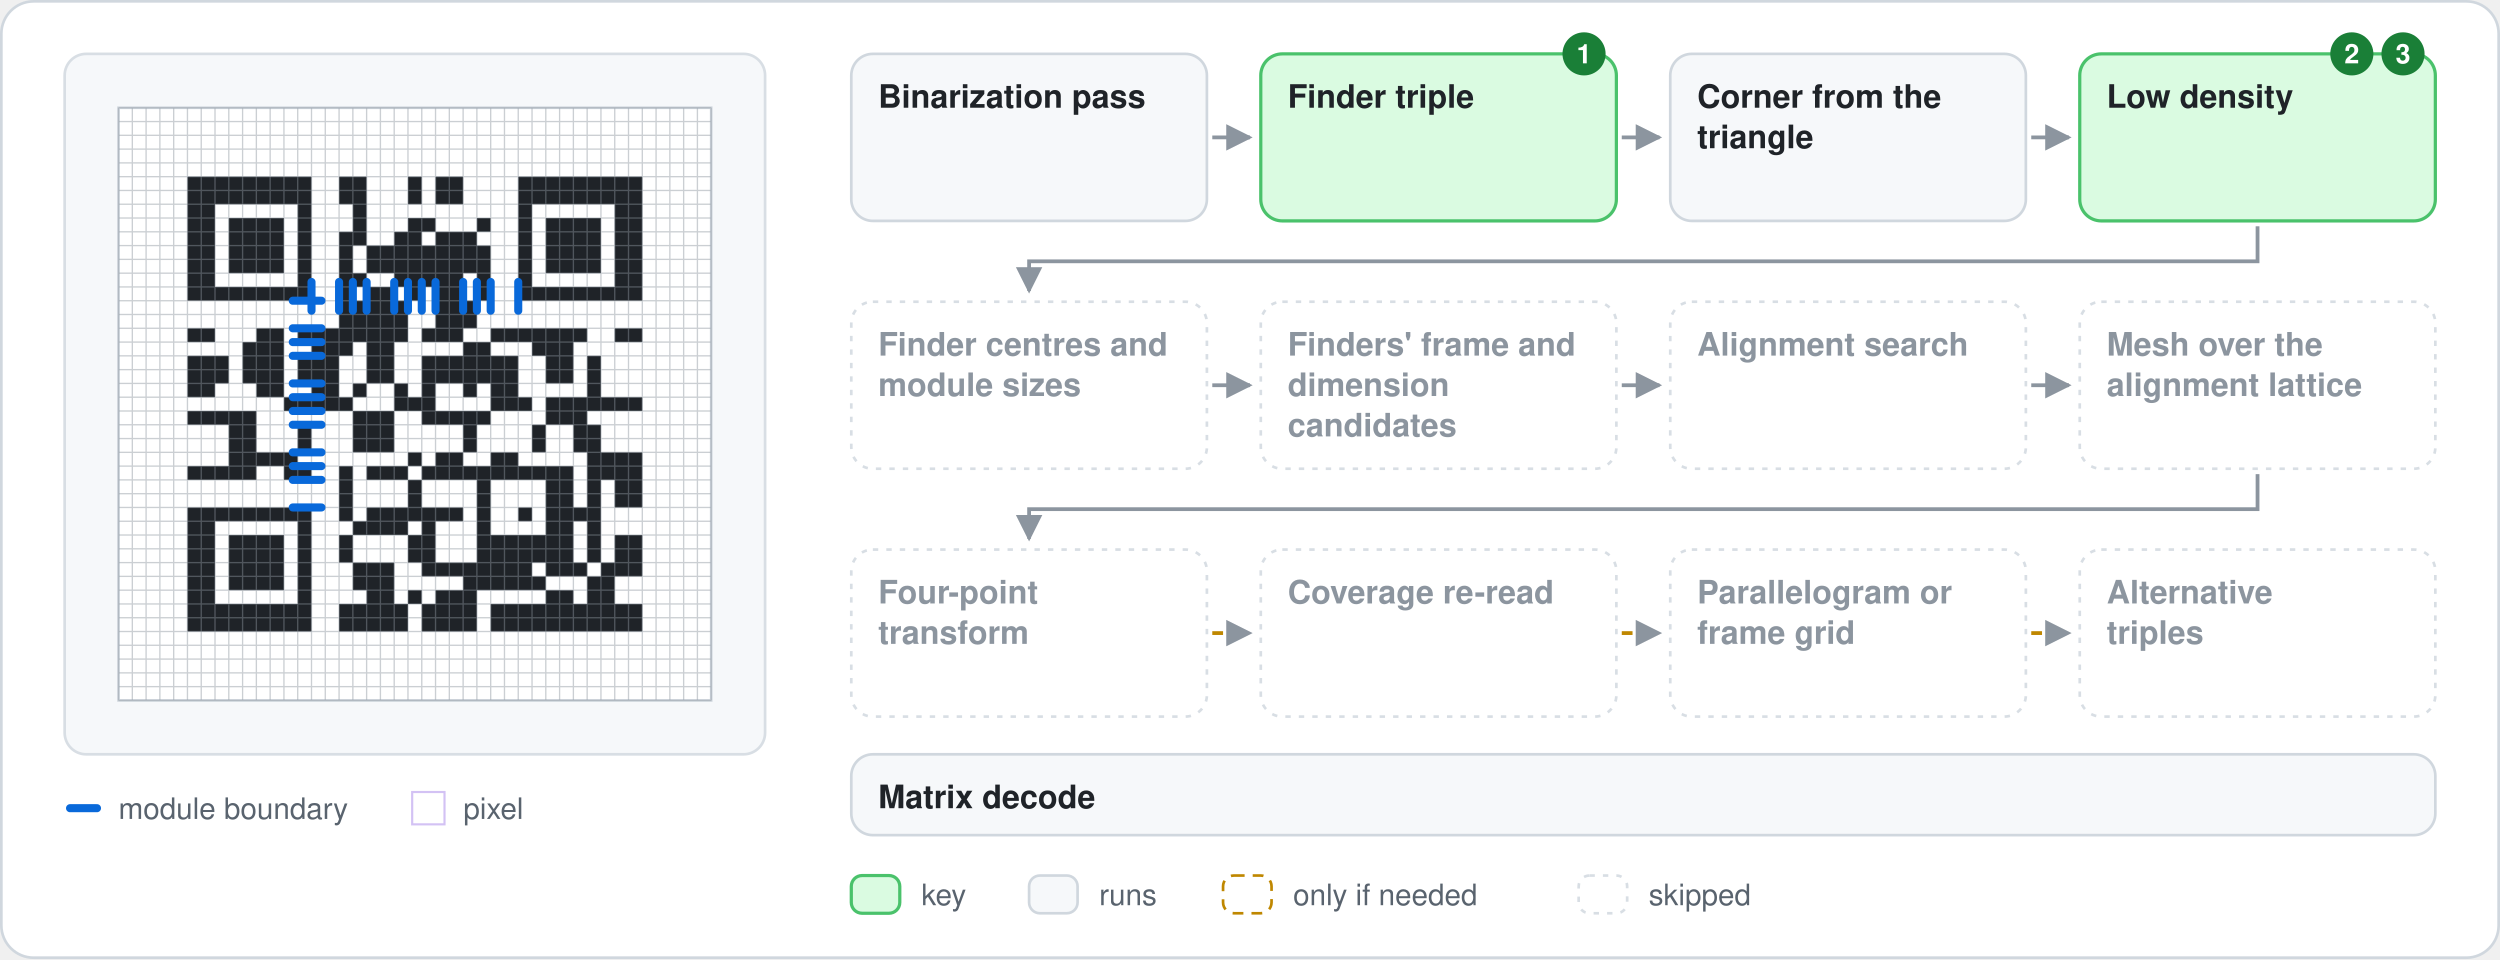
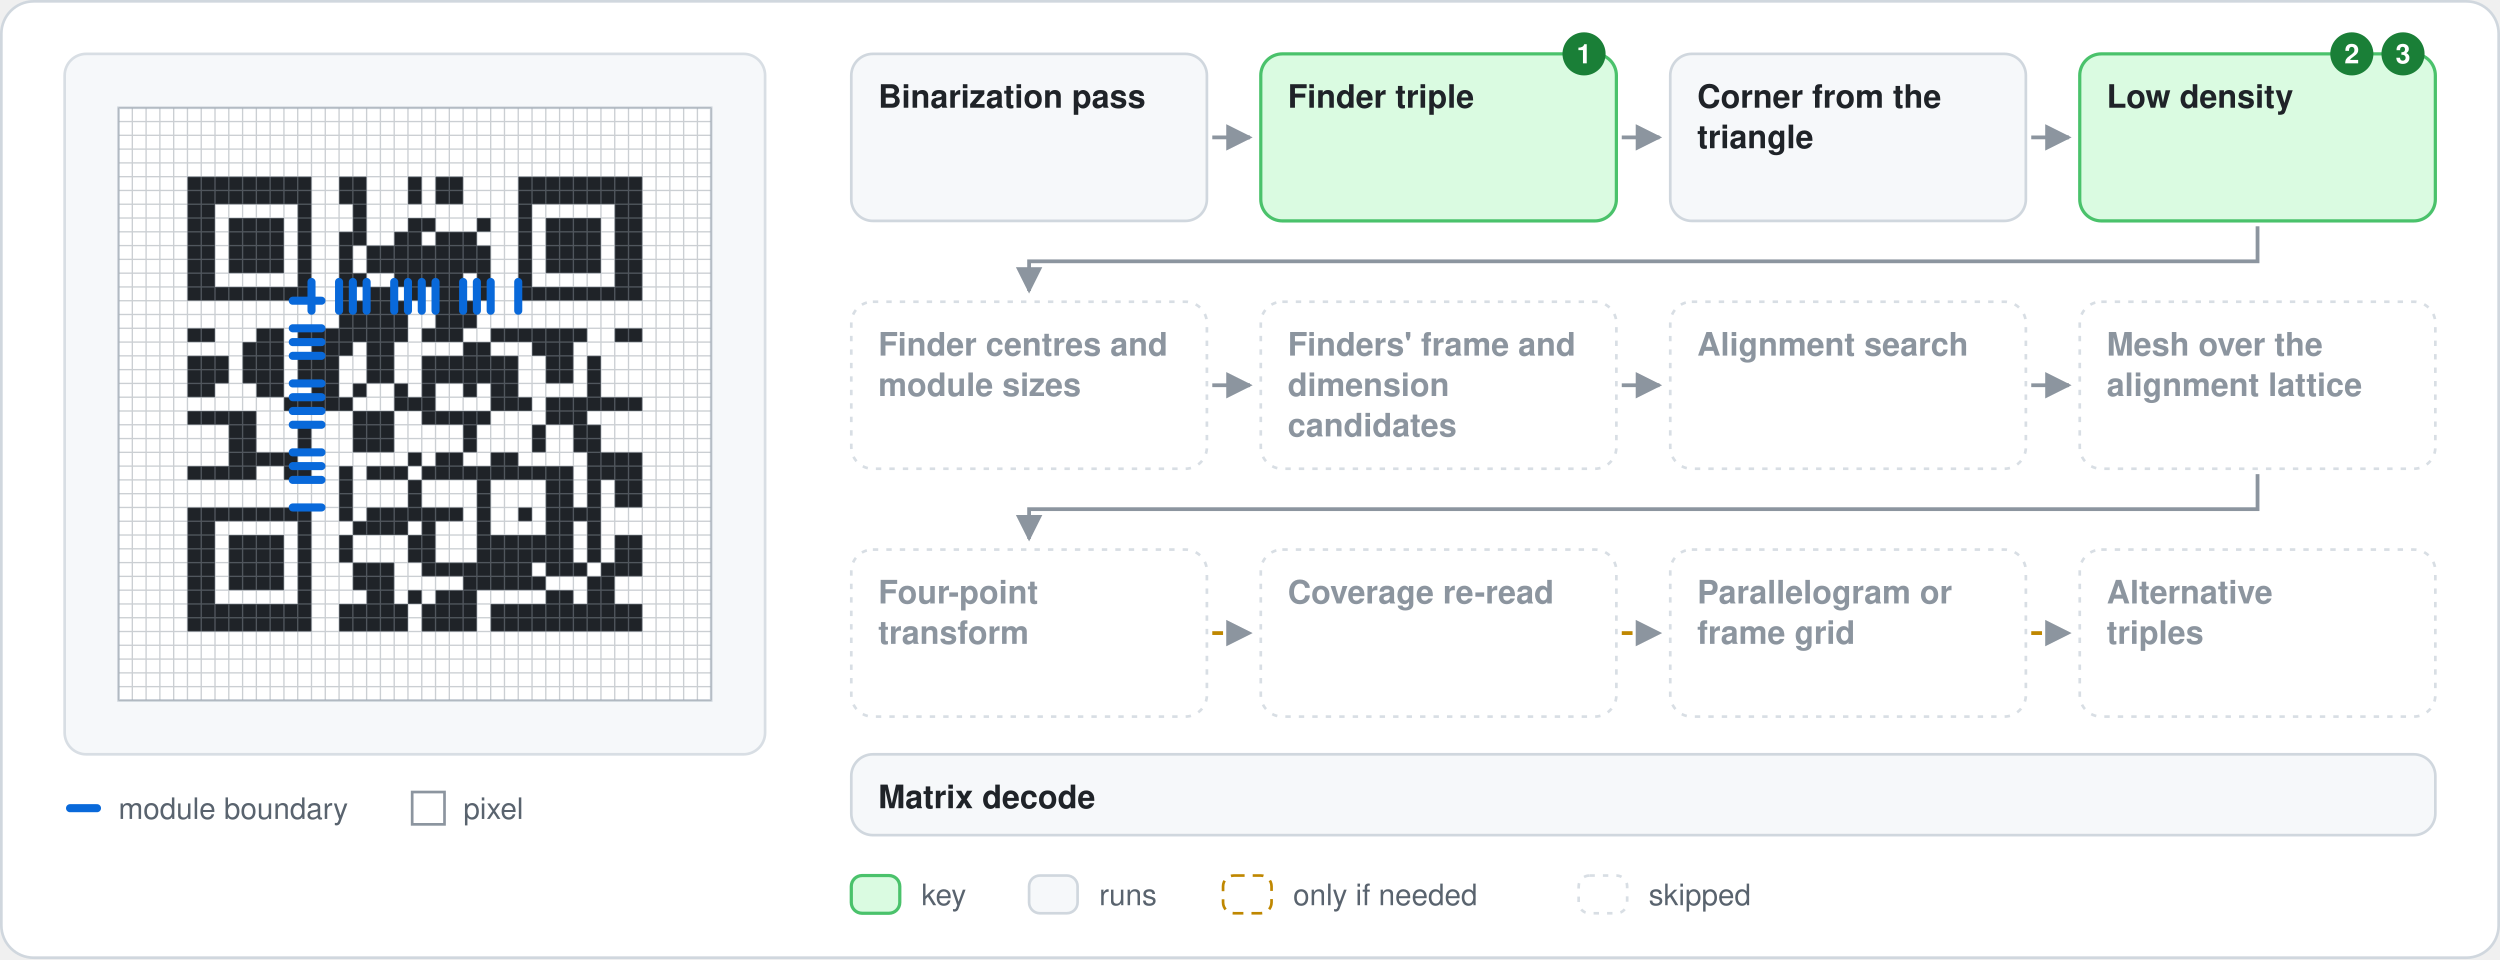
<svg xmlns="http://www.w3.org/2000/svg" width="928" height="356" viewBox="0 0 928 356">
  <style>
.card{fill:#ffffff;stroke:#d0d7de}
.box{fill:#f6f8fa;stroke:#d8dee4}
.h{font:600 12px -apple-system,'Segoe UI',Helvetica,Arial,sans-serif;fill:#1f2328}
.xs{font:11px -apple-system,'Segoe UI',Helvetica,Arial,sans-serif;fill:#59636e}
.lab{font:600 11px -apple-system,'Segoe UI',Helvetica,Arial,sans-serif;fill:#0969da;paint-order:stroke;stroke:#ffffff;stroke-width:3px;stroke-linejoin:round}
.estt{font:600 11px -apple-system,'Segoe UI',Helvetica,Arial,sans-serif;fill:#57606a;paint-order:stroke;stroke:#ffffff;stroke-width:3px;stroke-linejoin:round}
.rowt{font:600 11px -apple-system,'Segoe UI',Helvetica,Arial,sans-serif;fill:#8250df;paint-order:stroke;stroke:#ffffff;stroke-width:3px;stroke-linejoin:round}
.ink{fill:#1f2328}
.paper{fill:#ffffff}
.det{fill:#0969da}
.detl{stroke:#0969da;fill:none;stroke-width:1.6}
.detd{stroke:#0969da;fill:none;stroke-width:1.4;stroke-dasharray:5 3}
.pred{stroke:#bf8700;fill:none;stroke-width:1.6;stroke-dasharray:4 3}
+ .twopx{fill:#bf8700;fill-opacity:.35}
.predr{stroke:#bf8700;fill:#ffffff;stroke-width:1.6}
.est{stroke:#6e7781;fill:none;stroke-width:1.4;stroke-dasharray:3 3}
.estx{stroke:#57606a;fill:none;stroke-width:2.4}
.row{stroke:#8250df;fill:none;stroke-width:2.2;stroke-dasharray:5 3}
.tick{stroke:#0969da;fill:none;stroke-width:3;stroke-linecap:round}
.err{stroke:#cf222e;fill:none;stroke-width:1.8}
.pt{fill:#0969da;fill-opacity:.7}
.hist{fill:#d0d7de;stroke:#8c959f;stroke-width:1}
.thr{stroke:#bf8700;stroke-width:1.6;stroke-dasharray:3 2}
.sep{stroke:#d8dee4;stroke-width:1}
.fmt{fill:#0969da;fill-opacity:.55}
.lat{stroke:#0969da;stroke-opacity:.85;stroke-width:1.4;fill:none}
.blk{stroke:#8250df;stroke-opacity:.35;stroke-width:.8;fill:none}
.arrow{stroke:#8c959f;stroke-width:1.6;fill:none}
.num{font:600 10px -apple-system,'Segoe UI',Helvetica,Arial,sans-serif;fill:#ffffff}
.bk{fill:#dafbe1;stroke:#4ac26b;stroke-width:1.2}.bkt{font:600 12px -apple-system,'Segoe UI',Helvetica,Arial,sans-serif;fill:#1f2328}
.bu{fill:#f6f8fa;stroke:#d0d7de}.but{font:600 12px -apple-system,'Segoe UI',Helvetica,Arial,sans-serif;fill:#1f2328}
.bc{fill:#ffffff;stroke:#bf8700;stroke-dasharray:4 3}.bct{font:600 12px -apple-system,'Segoe UI',Helvetica,Arial,sans-serif;fill:#7d4e00}
.bs{fill:#ffffff;stroke:#d8dee4;stroke-dasharray:2 3}.bst{font:600 12px -apple-system,'Segoe UI',Helvetica,Arial,sans-serif;fill:#8c959f}
.flow{stroke:#8c959f;stroke-width:1.4;fill:none}
.flowd{stroke:#bf8700;stroke-width:1.4;fill:none;stroke-dasharray:4 3}
</style>
  <defs>
    <marker id="ah" viewBox="0 0 10 10" refX="9" refY="5" markerWidth="7" markerHeight="7" orient="auto-start-reverse">
      <path d="M0 0L10 5L0 10z" fill="#8c959f" />
    </marker>
  </defs>
  <rect class="card" x="0.5" y="0.5" width="927" height="355" rx="12" />
  <rect class="box" x="24" y="20" width="260" height="260" rx="8" />
  <rect fill="#ffffff" stroke="#d0d7de" x="44" y="40" width="220" height="220" />
  <path class="ink" d="M69.58 65.58h5.12v5.12h-5.12ZM74.7 65.58h5.12v5.12h-5.12ZM79.81 65.58h5.12v5.12h-5.12ZM84.93 65.58h5.12v5.12h-5.12ZM90.05 65.58h5.12v5.12h-5.12ZM95.16 65.58h5.12v5.12h-5.12ZM100.28 65.58h5.12v5.12h-5.12ZM105.4 65.58h5.12v5.12h-5.12ZM110.51 65.58h5.12v5.12h-5.12ZM125.86 65.58h5.12v5.12h-5.12ZM130.98 65.58h5.12v5.12h-5.12ZM151.44 65.58h5.12v5.12h-5.12ZM161.67 65.58h5.12v5.12h-5.12ZM166.79 65.58h5.12v5.12h-5.12ZM192.37 65.58h5.12v5.12h-5.12ZM197.49 65.58h5.12v5.12h-5.12ZM202.6 65.58h5.12v5.12h-5.12ZM207.72 65.58h5.12v5.12h-5.12ZM212.84 65.58h5.12v5.12h-5.12ZM217.95 65.58h5.12v5.12h-5.12ZM223.07 65.58h5.12v5.12h-5.12ZM228.19 65.58h5.12v5.12h-5.12ZM233.3 65.58h5.12v5.12h-5.12ZM69.58 70.7h5.12v5.12h-5.12ZM74.7 70.7h5.12v5.12h-5.12ZM79.81 70.7h5.12v5.12h-5.12ZM84.93 70.7h5.12v5.12h-5.12ZM90.05 70.7h5.12v5.12h-5.12ZM95.16 70.7h5.12v5.12h-5.12ZM100.28 70.7h5.12v5.12h-5.12ZM105.4 70.7h5.12v5.12h-5.12ZM110.51 70.7h5.12v5.12h-5.12ZM125.86 70.7h5.12v5.12h-5.12ZM130.98 70.7h5.12v5.12h-5.12ZM151.44 70.7h5.12v5.12h-5.12ZM161.67 70.7h5.12v5.12h-5.12ZM166.79 70.7h5.12v5.12h-5.12ZM192.37 70.7h5.12v5.12h-5.12ZM197.49 70.7h5.12v5.12h-5.12ZM202.6 70.7h5.12v5.12h-5.12ZM207.72 70.7h5.12v5.12h-5.12ZM212.84 70.7h5.12v5.12h-5.12ZM217.95 70.7h5.12v5.12h-5.12ZM223.07 70.7h5.12v5.12h-5.12ZM228.19 70.7h5.12v5.12h-5.12ZM233.3 70.7h5.12v5.12h-5.12ZM69.58 75.81h5.12v5.12h-5.12ZM74.7 75.81h5.12v5.12h-5.12ZM110.51 75.81h5.12v5.12h-5.12ZM130.98 75.81h5.12v5.12h-5.12ZM192.37 75.81h5.12v5.12h-5.12ZM228.19 75.81h5.12v5.12h-5.12ZM233.3 75.81h5.12v5.12h-5.12ZM69.58 80.93h5.12v5.12h-5.12ZM74.7 80.93h5.12v5.12h-5.12ZM84.93 80.93h5.12v5.12h-5.12ZM90.05 80.93h5.12v5.12h-5.12ZM95.16 80.93h5.12v5.12h-5.12ZM100.28 80.93h5.12v5.12h-5.12ZM110.51 80.93h5.12v5.12h-5.12ZM130.98 80.93h5.12v5.12h-5.12ZM151.44 80.93h5.12v5.12h-5.12ZM156.56 80.93h5.12v5.12h-5.12ZM177.02 80.93h5.12v5.12h-5.12ZM192.37 80.93h5.12v5.12h-5.12ZM202.6 80.93h5.12v5.12h-5.12ZM207.72 80.93h5.12v5.12h-5.12ZM212.84 80.93h5.12v5.12h-5.12ZM217.95 80.93h5.12v5.12h-5.12ZM228.19 80.93h5.12v5.12h-5.12ZM233.3 80.93h5.12v5.12h-5.12ZM69.58 86.05h5.12v5.12h-5.12ZM74.7 86.05h5.12v5.12h-5.12ZM84.93 86.05h5.12v5.12h-5.12ZM90.05 86.05h5.12v5.12h-5.12ZM95.16 86.05h5.12v5.12h-5.12ZM100.28 86.05h5.12v5.12h-5.12ZM110.51 86.05h5.12v5.12h-5.12ZM125.86 86.05h5.12v5.12h-5.12ZM130.98 86.05h5.12v5.12h-5.12ZM146.33 86.05h5.12v5.12h-5.12ZM151.44 86.05h5.12v5.12h-5.12ZM161.67 86.05h5.12v5.12h-5.12ZM166.79 86.05h5.12v5.12h-5.12ZM171.91 86.05h5.12v5.12h-5.12ZM192.37 86.05h5.12v5.12h-5.12ZM202.6 86.05h5.12v5.12h-5.12ZM207.72 86.05h5.12v5.12h-5.12ZM212.84 86.05h5.12v5.12h-5.12ZM217.95 86.05h5.12v5.12h-5.12ZM228.19 86.05h5.12v5.12h-5.12ZM233.3 86.05h5.12v5.12h-5.12ZM69.58 91.16h5.12v5.12h-5.12ZM74.7 91.16h5.12v5.12h-5.12ZM84.93 91.16h5.12v5.12h-5.12ZM90.05 91.16h5.12v5.12h-5.12ZM95.16 91.16h5.12v5.12h-5.12ZM100.28 91.16h5.12v5.12h-5.12ZM110.51 91.16h5.12v5.12h-5.12ZM125.86 91.16h5.12v5.12h-5.12ZM136.09 91.16h5.12v5.12h-5.12ZM141.21 91.16h5.12v5.12h-5.12ZM146.33 91.16h5.12v5.12h-5.12ZM151.44 91.16h5.12v5.12h-5.12ZM156.56 91.16h5.12v5.12h-5.12ZM161.67 91.16h5.12v5.12h-5.12ZM166.79 91.16h5.12v5.12h-5.12ZM171.91 91.16h5.12v5.12h-5.12ZM177.02 91.16h5.12v5.12h-5.12ZM192.37 91.16h5.12v5.12h-5.12ZM202.6 91.16h5.12v5.12h-5.12ZM207.72 91.16h5.12v5.12h-5.12ZM212.84 91.16h5.12v5.12h-5.12ZM217.95 91.16h5.12v5.12h-5.12ZM228.19 91.16h5.12v5.12h-5.12ZM233.3 91.16h5.12v5.12h-5.12ZM69.58 96.28h5.12v5.12h-5.12ZM74.7 96.28h5.12v5.12h-5.12ZM84.93 96.28h5.12v5.12h-5.12ZM90.05 96.28h5.12v5.12h-5.12ZM95.16 96.28h5.12v5.12h-5.12ZM100.28 96.28h5.12v5.12h-5.12ZM110.51 96.28h5.12v5.12h-5.12ZM125.86 96.28h5.12v5.12h-5.12ZM136.09 96.28h5.12v5.12h-5.12ZM141.21 96.28h5.12v5.12h-5.12ZM146.33 96.28h5.12v5.12h-5.12ZM151.44 96.28h5.12v5.12h-5.12ZM156.56 96.28h5.12v5.12h-5.12ZM161.67 96.28h5.12v5.12h-5.12ZM166.79 96.28h5.12v5.12h-5.12ZM171.91 96.28h5.12v5.12h-5.12ZM177.02 96.28h5.12v5.12h-5.12ZM192.37 96.28h5.12v5.12h-5.12ZM202.6 96.28h5.12v5.12h-5.12ZM207.72 96.28h5.12v5.12h-5.12ZM212.84 96.28h5.12v5.12h-5.12ZM217.95 96.28h5.12v5.12h-5.12ZM228.19 96.28h5.12v5.12h-5.12ZM233.3 96.28h5.12v5.12h-5.12ZM69.58 101.4h5.12v5.12h-5.12ZM74.7 101.4h5.12v5.12h-5.12ZM110.51 101.4h5.12v5.12h-5.12ZM125.86 101.4h5.12v5.12h-5.12ZM130.98 101.4h5.12v5.12h-5.12ZM146.33 101.4h5.12v5.12h-5.12ZM151.44 101.4h5.12v5.12h-5.12ZM156.56 101.4h5.12v5.12h-5.12ZM161.67 101.4h5.12v5.12h-5.12ZM166.79 101.4h5.12v5.12h-5.12ZM177.02 101.4h5.12v5.12h-5.12ZM192.37 101.4h5.12v5.12h-5.12ZM228.19 101.4h5.12v5.12h-5.12ZM233.3 101.4h5.12v5.12h-5.12ZM69.58 106.51h5.12v5.12h-5.12ZM74.7 106.51h5.12v5.12h-5.12ZM79.81 106.51h5.12v5.12h-5.12ZM84.93 106.51h5.12v5.12h-5.12ZM90.05 106.51h5.12v5.12h-5.12ZM95.16 106.51h5.12v5.12h-5.12ZM100.28 106.51h5.12v5.12h-5.12ZM105.4 106.51h5.12v5.12h-5.12ZM110.51 106.51h5.12v5.12h-5.12ZM125.86 106.51h5.12v5.12h-5.12ZM136.09 106.51h5.12v5.12h-5.12ZM141.21 106.51h5.12v5.12h-5.12ZM151.44 106.51h5.12v5.12h-5.12ZM161.67 106.51h5.12v5.12h-5.12ZM166.79 106.51h5.12v5.12h-5.12ZM177.02 106.51h5.12v5.12h-5.12ZM192.37 106.51h5.12v5.12h-5.12ZM197.49 106.51h5.12v5.12h-5.12ZM202.6 106.51h5.12v5.12h-5.12ZM207.72 106.51h5.12v5.12h-5.12ZM212.84 106.51h5.12v5.12h-5.12ZM217.95 106.51h5.12v5.12h-5.12ZM223.07 106.51h5.12v5.12h-5.12ZM228.19 106.51h5.12v5.12h-5.12ZM233.3 106.51h5.12v5.12h-5.12ZM125.86 111.63h5.12v5.12h-5.12ZM130.98 111.63h5.12v5.12h-5.12ZM136.09 111.63h5.12v5.12h-5.12ZM141.21 111.63h5.12v5.12h-5.12ZM146.33 111.63h5.12v5.12h-5.12ZM161.67 111.63h5.12v5.12h-5.12ZM166.79 111.63h5.12v5.12h-5.12ZM171.91 111.63h5.12v5.12h-5.12ZM125.86 116.74h5.12v5.12h-5.12ZM130.98 116.74h5.12v5.12h-5.12ZM136.09 116.74h5.12v5.12h-5.12ZM141.21 116.74h5.12v5.12h-5.12ZM146.33 116.74h5.12v5.12h-5.12ZM161.67 116.74h5.12v5.12h-5.12ZM166.79 116.74h5.12v5.12h-5.12ZM171.91 116.74h5.12v5.12h-5.12ZM69.58 121.86h5.12v5.12h-5.12ZM74.7 121.86h5.12v5.12h-5.12ZM95.16 121.86h5.12v5.12h-5.12ZM100.28 121.86h5.12v5.12h-5.12ZM110.51 121.86h5.12v5.12h-5.12ZM115.63 121.86h5.12v5.12h-5.12ZM120.74 121.86h5.12v5.12h-5.12ZM125.86 121.86h5.12v5.12h-5.12ZM130.98 121.86h5.12v5.12h-5.12ZM136.09 121.86h5.12v5.12h-5.12ZM141.21 121.86h5.12v5.12h-5.12ZM146.33 121.86h5.12v5.12h-5.12ZM156.56 121.86h5.12v5.12h-5.12ZM161.67 121.86h5.12v5.12h-5.12ZM166.79 121.86h5.12v5.12h-5.12ZM182.14 121.86h5.12v5.12h-5.12ZM187.26 121.86h5.12v5.12h-5.12ZM192.37 121.86h5.12v5.12h-5.12ZM197.49 121.86h5.12v5.12h-5.12ZM202.6 121.86h5.12v5.12h-5.12ZM207.72 121.86h5.12v5.12h-5.12ZM212.84 121.86h5.12v5.12h-5.12ZM228.19 121.86h5.12v5.12h-5.12ZM233.3 121.86h5.12v5.12h-5.12ZM90.05 126.98h5.12v5.12h-5.12ZM95.16 126.98h5.12v5.12h-5.12ZM100.28 126.98h5.12v5.12h-5.12ZM115.63 126.98h5.12v5.12h-5.12ZM120.74 126.98h5.12v5.12h-5.12ZM125.86 126.98h5.12v5.12h-5.12ZM136.09 126.98h5.12v5.12h-5.12ZM141.21 126.98h5.12v5.12h-5.12ZM171.91 126.98h5.12v5.12h-5.12ZM177.02 126.98h5.12v5.12h-5.12ZM197.49 126.98h5.12v5.12h-5.12ZM202.6 126.98h5.12v5.12h-5.12ZM207.72 126.98h5.12v5.12h-5.12ZM69.58 132.09h5.12v5.12h-5.12ZM74.7 132.09h5.12v5.12h-5.12ZM79.81 132.09h5.12v5.12h-5.12ZM90.05 132.09h5.12v5.12h-5.12ZM95.16 132.09h5.12v5.12h-5.12ZM100.28 132.09h5.12v5.12h-5.12ZM110.51 132.09h5.12v5.12h-5.12ZM115.63 132.09h5.12v5.12h-5.12ZM120.74 132.09h5.12v5.12h-5.12ZM136.09 132.09h5.12v5.12h-5.12ZM141.21 132.09h5.12v5.12h-5.12ZM156.56 132.09h5.12v5.12h-5.12ZM161.67 132.09h5.12v5.12h-5.12ZM166.79 132.09h5.12v5.12h-5.12ZM171.91 132.09h5.12v5.12h-5.12ZM177.02 132.09h5.12v5.12h-5.12ZM182.14 132.09h5.12v5.12h-5.12ZM187.26 132.09h5.12v5.12h-5.12ZM202.6 132.09h5.12v5.12h-5.12ZM207.72 132.09h5.12v5.12h-5.12ZM217.95 132.09h5.12v5.12h-5.12ZM69.58 137.21h5.12v5.12h-5.12ZM74.7 137.21h5.12v5.12h-5.12ZM79.81 137.21h5.12v5.12h-5.12ZM90.05 137.21h5.12v5.12h-5.12ZM95.16 137.21h5.12v5.12h-5.12ZM100.28 137.21h5.12v5.12h-5.12ZM110.51 137.21h5.12v5.12h-5.12ZM115.63 137.21h5.12v5.12h-5.12ZM120.74 137.21h5.12v5.12h-5.12ZM136.09 137.21h5.12v5.12h-5.12ZM141.21 137.21h5.12v5.12h-5.12ZM156.56 137.21h5.12v5.12h-5.12ZM161.67 137.21h5.12v5.12h-5.12ZM166.79 137.21h5.12v5.12h-5.12ZM171.91 137.21h5.12v5.12h-5.12ZM177.02 137.21h5.12v5.12h-5.12ZM182.14 137.21h5.12v5.12h-5.12ZM187.26 137.21h5.12v5.12h-5.12ZM202.6 137.21h5.12v5.12h-5.12ZM207.72 137.21h5.12v5.12h-5.12ZM217.95 137.21h5.12v5.12h-5.12ZM69.58 142.33h5.12v5.12h-5.12ZM74.7 142.33h5.12v5.12h-5.12ZM95.16 142.33h5.12v5.12h-5.12ZM100.28 142.33h5.12v5.12h-5.12ZM115.63 142.33h5.12v5.12h-5.12ZM120.74 142.33h5.12v5.12h-5.12ZM130.98 142.33h5.12v5.12h-5.12ZM146.33 142.33h5.12v5.12h-5.12ZM156.56 142.33h5.12v5.12h-5.12ZM171.91 142.33h5.12v5.12h-5.12ZM182.14 142.33h5.12v5.12h-5.12ZM187.26 142.33h5.12v5.12h-5.12ZM217.95 142.33h5.12v5.12h-5.12ZM105.4 147.44h5.12v5.12h-5.12ZM110.51 147.44h5.12v5.12h-5.12ZM115.63 147.44h5.12v5.12h-5.12ZM120.74 147.44h5.12v5.12h-5.12ZM125.86 147.44h5.12v5.12h-5.12ZM146.33 147.44h5.12v5.12h-5.12ZM151.44 147.44h5.12v5.12h-5.12ZM156.56 147.44h5.12v5.12h-5.12ZM182.14 147.44h5.12v5.12h-5.12ZM187.26 147.44h5.12v5.12h-5.12ZM192.37 147.44h5.12v5.12h-5.12ZM202.6 147.44h5.12v5.12h-5.12ZM207.72 147.44h5.12v5.12h-5.12ZM212.84 147.44h5.12v5.12h-5.12ZM217.95 147.44h5.12v5.12h-5.12ZM223.07 147.44h5.12v5.12h-5.12ZM228.19 147.44h5.12v5.12h-5.12ZM233.3 147.44h5.12v5.12h-5.12ZM69.58 152.56h5.12v5.12h-5.12ZM74.7 152.56h5.12v5.12h-5.12ZM79.81 152.56h5.12v5.12h-5.12ZM84.93 152.56h5.12v5.12h-5.12ZM90.05 152.56h5.12v5.12h-5.12ZM130.98 152.56h5.12v5.12h-5.12ZM136.09 152.56h5.12v5.12h-5.12ZM141.21 152.56h5.12v5.12h-5.12ZM156.56 152.56h5.12v5.12h-5.12ZM161.67 152.56h5.12v5.12h-5.12ZM166.79 152.56h5.12v5.12h-5.12ZM171.91 152.56h5.12v5.12h-5.12ZM177.02 152.56h5.12v5.12h-5.12ZM202.6 152.56h5.12v5.12h-5.12ZM207.72 152.56h5.12v5.12h-5.12ZM212.84 152.56h5.12v5.12h-5.12ZM84.93 157.67h5.12v5.12h-5.12ZM90.05 157.67h5.12v5.12h-5.12ZM110.51 157.67h5.12v5.12h-5.12ZM130.98 157.67h5.12v5.12h-5.12ZM136.09 157.67h5.12v5.12h-5.12ZM141.21 157.67h5.12v5.12h-5.12ZM171.91 157.67h5.12v5.12h-5.12ZM197.49 157.67h5.12v5.12h-5.12ZM212.84 157.67h5.12v5.12h-5.12ZM217.95 157.67h5.12v5.12h-5.12ZM84.93 162.79h5.12v5.12h-5.12ZM90.05 162.79h5.12v5.12h-5.12ZM110.51 162.79h5.12v5.12h-5.12ZM130.98 162.79h5.12v5.12h-5.12ZM136.09 162.79h5.12v5.12h-5.12ZM141.21 162.79h5.12v5.12h-5.12ZM171.91 162.79h5.12v5.12h-5.12ZM197.49 162.79h5.12v5.12h-5.12ZM212.84 162.79h5.12v5.12h-5.12ZM217.95 162.79h5.12v5.12h-5.12ZM84.93 167.91h5.12v5.12h-5.12ZM90.05 167.91h5.12v5.12h-5.12ZM95.16 167.91h5.12v5.12h-5.12ZM100.28 167.91h5.12v5.12h-5.12ZM105.4 167.91h5.12v5.12h-5.12ZM151.44 167.91h5.12v5.12h-5.12ZM161.67 167.91h5.12v5.12h-5.12ZM166.79 167.91h5.12v5.12h-5.12ZM182.14 167.91h5.12v5.12h-5.12ZM187.26 167.91h5.12v5.12h-5.12ZM217.95 167.91h5.12v5.12h-5.12ZM223.07 167.91h5.12v5.12h-5.12ZM228.19 167.91h5.12v5.12h-5.12ZM233.3 167.91h5.12v5.12h-5.12ZM69.58 173.02h5.12v5.12h-5.12ZM74.7 173.02h5.12v5.12h-5.12ZM79.81 173.02h5.12v5.12h-5.12ZM84.93 173.02h5.12v5.12h-5.12ZM90.05 173.02h5.12v5.12h-5.12ZM105.4 173.02h5.12v5.12h-5.12ZM110.51 173.02h5.12v5.12h-5.12ZM125.86 173.02h5.12v5.12h-5.12ZM136.09 173.02h5.12v5.12h-5.12ZM141.21 173.02h5.12v5.12h-5.12ZM146.33 173.02h5.12v5.12h-5.12ZM156.56 173.02h5.12v5.12h-5.12ZM161.67 173.02h5.12v5.12h-5.12ZM166.79 173.02h5.12v5.12h-5.12ZM171.91 173.02h5.12v5.12h-5.12ZM177.02 173.02h5.12v5.12h-5.12ZM182.14 173.02h5.12v5.12h-5.12ZM187.26 173.02h5.12v5.12h-5.12ZM192.37 173.02h5.12v5.12h-5.12ZM197.49 173.02h5.12v5.12h-5.12ZM202.6 173.02h5.12v5.12h-5.12ZM207.72 173.02h5.12v5.12h-5.12ZM217.95 173.02h5.12v5.12h-5.12ZM223.07 173.02h5.12v5.12h-5.12ZM228.19 173.02h5.12v5.12h-5.12ZM233.3 173.02h5.12v5.12h-5.12ZM125.86 178.14h5.12v5.12h-5.12ZM151.44 178.14h5.12v5.12h-5.12ZM177.02 178.14h5.12v5.12h-5.12ZM202.6 178.14h5.12v5.12h-5.12ZM207.72 178.14h5.12v5.12h-5.12ZM217.95 178.14h5.12v5.12h-5.12ZM228.19 178.14h5.12v5.12h-5.12ZM233.3 178.14h5.12v5.12h-5.12ZM125.86 183.26h5.12v5.12h-5.12ZM151.44 183.26h5.12v5.12h-5.12ZM177.02 183.26h5.12v5.12h-5.12ZM202.6 183.26h5.12v5.12h-5.12ZM207.72 183.26h5.12v5.12h-5.12ZM217.95 183.26h5.12v5.12h-5.12ZM228.19 183.26h5.12v5.12h-5.12ZM233.3 183.26h5.12v5.12h-5.12ZM69.58 188.37h5.12v5.12h-5.12ZM74.7 188.37h5.12v5.12h-5.12ZM79.81 188.37h5.12v5.12h-5.12ZM84.93 188.37h5.12v5.12h-5.12ZM90.05 188.37h5.12v5.12h-5.12ZM95.16 188.37h5.12v5.12h-5.12ZM100.28 188.37h5.12v5.12h-5.12ZM105.4 188.37h5.12v5.12h-5.12ZM110.51 188.37h5.12v5.12h-5.12ZM125.86 188.37h5.12v5.12h-5.12ZM136.09 188.37h5.12v5.12h-5.12ZM141.21 188.37h5.12v5.12h-5.12ZM146.33 188.37h5.12v5.12h-5.12ZM151.44 188.37h5.12v5.12h-5.12ZM156.56 188.37h5.12v5.12h-5.12ZM161.67 188.37h5.12v5.12h-5.12ZM166.79 188.37h5.12v5.12h-5.12ZM177.02 188.37h5.12v5.12h-5.12ZM192.37 188.37h5.12v5.12h-5.12ZM202.6 188.37h5.12v5.12h-5.12ZM207.72 188.37h5.12v5.12h-5.12ZM212.84 188.37h5.12v5.12h-5.12ZM217.95 188.37h5.12v5.12h-5.12ZM69.58 193.49h5.12v5.12h-5.12ZM74.7 193.49h5.12v5.12h-5.12ZM110.51 193.49h5.12v5.12h-5.12ZM130.98 193.49h5.12v5.12h-5.12ZM136.09 193.49h5.12v5.12h-5.12ZM141.21 193.49h5.12v5.12h-5.12ZM146.33 193.49h5.12v5.12h-5.12ZM156.56 193.49h5.12v5.12h-5.12ZM177.02 193.49h5.12v5.12h-5.12ZM202.6 193.49h5.12v5.12h-5.12ZM207.72 193.49h5.12v5.12h-5.12ZM217.95 193.49h5.12v5.12h-5.12ZM69.58 198.6h5.12v5.12h-5.12ZM74.7 198.6h5.12v5.12h-5.12ZM84.93 198.6h5.12v5.12h-5.12ZM90.05 198.6h5.12v5.12h-5.12ZM95.16 198.6h5.12v5.12h-5.12ZM100.28 198.6h5.12v5.12h-5.12ZM110.51 198.6h5.12v5.12h-5.12ZM125.86 198.6h5.12v5.12h-5.12ZM151.44 198.6h5.12v5.12h-5.12ZM156.56 198.6h5.12v5.12h-5.12ZM177.02 198.6h5.12v5.12h-5.12ZM182.14 198.6h5.12v5.12h-5.12ZM187.26 198.6h5.12v5.12h-5.12ZM192.37 198.6h5.12v5.12h-5.12ZM197.49 198.6h5.12v5.12h-5.12ZM202.6 198.6h5.12v5.12h-5.12ZM207.72 198.6h5.12v5.12h-5.12ZM217.95 198.6h5.12v5.12h-5.12ZM228.19 198.6h5.12v5.12h-5.12ZM233.3 198.6h5.12v5.12h-5.12ZM69.58 203.72h5.12v5.12h-5.12ZM74.7 203.72h5.12v5.12h-5.12ZM84.93 203.72h5.12v5.12h-5.12ZM90.05 203.72h5.12v5.12h-5.12ZM95.16 203.72h5.12v5.12h-5.12ZM100.28 203.72h5.12v5.12h-5.12ZM110.51 203.72h5.12v5.12h-5.12ZM125.86 203.72h5.12v5.12h-5.12ZM151.44 203.72h5.12v5.12h-5.12ZM156.56 203.72h5.12v5.12h-5.12ZM177.02 203.72h5.12v5.12h-5.12ZM182.14 203.72h5.12v5.12h-5.12ZM187.26 203.72h5.12v5.12h-5.12ZM192.37 203.72h5.12v5.12h-5.12ZM197.49 203.72h5.12v5.12h-5.12ZM202.6 203.72h5.12v5.12h-5.12ZM207.72 203.72h5.12v5.12h-5.12ZM217.95 203.72h5.12v5.12h-5.12ZM228.19 203.72h5.12v5.12h-5.12ZM233.3 203.72h5.12v5.12h-5.12ZM69.58 208.84h5.12v5.12h-5.12ZM74.7 208.84h5.12v5.12h-5.12ZM84.93 208.84h5.12v5.12h-5.12ZM90.05 208.84h5.12v5.12h-5.12ZM95.16 208.84h5.12v5.12h-5.12ZM100.28 208.84h5.12v5.12h-5.12ZM110.51 208.84h5.12v5.12h-5.12ZM130.98 208.84h5.12v5.12h-5.12ZM136.09 208.84h5.12v5.12h-5.12ZM141.21 208.84h5.12v5.12h-5.12ZM156.56 208.84h5.12v5.12h-5.12ZM161.67 208.84h5.12v5.12h-5.12ZM166.79 208.84h5.12v5.12h-5.12ZM171.91 208.84h5.12v5.12h-5.12ZM177.02 208.84h5.12v5.12h-5.12ZM182.14 208.84h5.12v5.12h-5.12ZM187.26 208.84h5.12v5.12h-5.12ZM192.37 208.84h5.12v5.12h-5.12ZM202.6 208.84h5.12v5.12h-5.12ZM207.72 208.84h5.12v5.12h-5.12ZM212.84 208.84h5.12v5.12h-5.12ZM223.07 208.84h5.12v5.12h-5.12ZM228.19 208.84h5.12v5.12h-5.12ZM233.3 208.84h5.12v5.12h-5.12ZM69.58 213.95h5.12v5.12h-5.12ZM74.7 213.95h5.12v5.12h-5.12ZM84.93 213.95h5.12v5.12h-5.12ZM90.05 213.95h5.12v5.12h-5.12ZM95.16 213.95h5.12v5.12h-5.12ZM100.28 213.95h5.12v5.12h-5.12ZM110.51 213.95h5.12v5.12h-5.12ZM130.98 213.95h5.12v5.12h-5.12ZM136.09 213.95h5.12v5.12h-5.12ZM141.21 213.95h5.12v5.12h-5.12ZM171.91 213.95h5.12v5.12h-5.12ZM177.02 213.95h5.12v5.12h-5.12ZM182.14 213.95h5.12v5.12h-5.12ZM187.26 213.95h5.12v5.12h-5.12ZM192.37 213.95h5.12v5.12h-5.12ZM197.49 213.95h5.12v5.12h-5.12ZM217.95 213.95h5.12v5.12h-5.12ZM223.07 213.95h5.12v5.12h-5.12ZM69.58 219.07h5.12v5.12h-5.12ZM74.7 219.07h5.12v5.12h-5.12ZM110.51 219.07h5.12v5.12h-5.12ZM136.09 219.07h5.12v5.12h-5.12ZM141.21 219.07h5.12v5.12h-5.12ZM151.44 219.07h5.12v5.12h-5.12ZM161.67 219.07h5.12v5.12h-5.12ZM166.79 219.07h5.12v5.12h-5.12ZM171.91 219.07h5.12v5.12h-5.12ZM202.6 219.07h5.12v5.12h-5.12ZM207.72 219.07h5.12v5.12h-5.12ZM217.95 219.07h5.12v5.12h-5.12ZM223.07 219.07h5.12v5.12h-5.12ZM69.58 224.19h5.12v5.12h-5.12ZM74.7 224.19h5.12v5.12h-5.12ZM79.81 224.19h5.12v5.12h-5.12ZM84.93 224.19h5.12v5.12h-5.12ZM90.05 224.19h5.12v5.12h-5.12ZM95.16 224.19h5.12v5.12h-5.12ZM100.28 224.19h5.12v5.12h-5.12ZM105.4 224.19h5.12v5.12h-5.12ZM110.51 224.19h5.12v5.12h-5.12ZM125.86 224.19h5.12v5.12h-5.12ZM130.98 224.19h5.12v5.12h-5.12ZM136.09 224.19h5.12v5.12h-5.12ZM141.21 224.19h5.12v5.12h-5.12ZM146.33 224.19h5.12v5.12h-5.12ZM156.56 224.19h5.12v5.12h-5.12ZM161.67 224.19h5.12v5.12h-5.12ZM166.79 224.19h5.12v5.12h-5.12ZM171.91 224.19h5.12v5.12h-5.12ZM182.14 224.19h5.12v5.12h-5.12ZM187.26 224.19h5.12v5.12h-5.12ZM192.37 224.19h5.12v5.12h-5.12ZM197.49 224.19h5.12v5.12h-5.12ZM202.6 224.19h5.12v5.12h-5.12ZM207.72 224.19h5.12v5.12h-5.12ZM212.84 224.19h5.12v5.12h-5.12ZM217.95 224.19h5.12v5.12h-5.12ZM223.07 224.19h5.12v5.12h-5.12ZM228.19 224.19h5.12v5.12h-5.12ZM233.3 224.19h5.12v5.12h-5.12ZM69.58 229.3h5.12v5.12h-5.12ZM74.7 229.3h5.12v5.12h-5.12ZM79.81 229.3h5.12v5.12h-5.12ZM84.93 229.3h5.12v5.12h-5.12ZM90.05 229.3h5.12v5.12h-5.12ZM95.16 229.3h5.12v5.12h-5.12ZM100.28 229.3h5.12v5.12h-5.12ZM105.4 229.3h5.12v5.12h-5.12ZM110.51 229.3h5.12v5.12h-5.12ZM125.86 229.3h5.12v5.12h-5.12ZM130.98 229.3h5.12v5.12h-5.12ZM136.09 229.3h5.12v5.12h-5.12ZM141.21 229.3h5.12v5.12h-5.12ZM146.33 229.3h5.12v5.12h-5.12ZM156.56 229.3h5.12v5.12h-5.12ZM161.67 229.3h5.12v5.12h-5.12ZM166.79 229.3h5.12v5.12h-5.12ZM171.91 229.3h5.12v5.12h-5.12ZM182.14 229.3h5.12v5.12h-5.12ZM187.26 229.3h5.12v5.12h-5.12ZM192.37 229.3h5.12v5.12h-5.12ZM197.49 229.3h5.12v5.12h-5.12ZM202.6 229.3h5.12v5.12h-5.12ZM207.72 229.3h5.12v5.12h-5.12ZM212.84 229.3h5.12v5.12h-5.12ZM217.95 229.3h5.12v5.12h-5.12ZM223.07 229.3h5.12v5.12h-5.12ZM228.19 229.3h5.12v5.12h-5.12ZM233.3 229.3h5.12v5.12h-5.12Z" />
  <path stroke="#8c959f" stroke-opacity=".45" stroke-width=".5" fill="none" d="M44 40v220M44 40h220M49.12 40v220M44 45.12h220M54.23 40v220M44 50.23h220M59.35 40v220M44 55.35h220M64.47 40v220M44 60.47h220M69.58 40v220M44 65.58h220M74.7 40v220M44 70.7h220M79.81 40v220M44 75.81h220M84.93 40v220M44 80.93h220M90.05 40v220M44 86.05h220M95.16 40v220M44 91.16h220M100.28 40v220M44 96.28h220M105.4 40v220M44 101.4h220M110.51 40v220M44 106.51h220M115.63 40v220M44 111.63h220M120.74 40v220M44 116.74h220M125.86 40v220M44 121.86h220M130.98 40v220M44 126.98h220M136.09 40v220M44 132.09h220M141.21 40v220M44 137.21h220M146.33 40v220M44 142.33h220M151.44 40v220M44 147.44h220M156.56 40v220M44 152.56h220M161.67 40v220M44 157.67h220M166.79 40v220M44 162.79h220M171.91 40v220M44 167.91h220M177.02 40v220M44 173.02h220M182.14 40v220M44 178.14h220M187.26 40v220M44 183.26h220M192.37 40v220M44 188.37h220M197.49 40v220M44 193.49h220M202.6 40v220M44 198.6h220M207.72 40v220M44 203.72h220M212.84 40v220M44 208.84h220M217.95 40v220M44 213.95h220M223.07 40v220M44 219.07h220M228.19 40v220M44 224.19h220M233.3 40v220M44 229.3h220M238.42 40v220M44 234.42h220M243.53 40v220M44 239.53h220M248.65 40v220M44 244.65h220M253.77 40v220M44 249.77h220M258.88 40v220M44 254.88h220M264 40v220M44 260h220" />
  <line class="tick" x1="115.63" y1="104.67" x2="115.63" y2="115.33" />
  <line class="tick" x1="108.67" y1="111.63" x2="119.33" y2="111.63" />
  <line class="tick" x1="125.86" y1="104.67" x2="125.86" y2="115.33" />
  <line class="tick" x1="108.67" y1="121.86" x2="119.33" y2="121.86" />
  <line class="tick" x1="130.98" y1="104.67" x2="130.98" y2="115.33" />
  <line class="tick" x1="108.67" y1="126.98" x2="119.33" y2="126.98" />
  <line class="tick" x1="136.09" y1="104.67" x2="136.09" y2="115.33" />
  <line class="tick" x1="108.67" y1="132.09" x2="119.33" y2="132.09" />
  <line class="tick" x1="146.33" y1="104.67" x2="146.33" y2="115.33" />
  <line class="tick" x1="108.67" y1="142.33" x2="119.33" y2="142.33" />
  <line class="tick" x1="151.44" y1="104.67" x2="151.44" y2="115.33" />
  <line class="tick" x1="108.67" y1="147.44" x2="119.33" y2="147.44" />
  <line class="tick" x1="156.56" y1="104.67" x2="156.56" y2="115.33" />
  <line class="tick" x1="108.67" y1="152.56" x2="119.33" y2="152.56" />
  <line class="tick" x1="161.67" y1="104.67" x2="161.67" y2="115.33" />
  <line class="tick" x1="108.67" y1="157.67" x2="119.33" y2="157.67" />
  <line class="tick" x1="171.91" y1="104.67" x2="171.91" y2="115.33" />
  <line class="tick" x1="108.67" y1="167.91" x2="119.33" y2="167.91" />
  <line class="tick" x1="177.02" y1="104.67" x2="177.02" y2="115.33" />
  <line class="tick" x1="108.67" y1="173.02" x2="119.33" y2="173.02" />
  <line class="tick" x1="182.14" y1="104.67" x2="182.14" y2="115.33" />
  <line class="tick" x1="108.67" y1="178.14" x2="119.33" y2="178.14" />
  <line class="tick" x1="192.37" y1="104.67" x2="192.37" y2="115.33" />
  <line class="tick" x1="108.67" y1="188.37" x2="119.33" y2="188.37" />
  <line class="tick" x1="26" y1="300" x2="36" y2="300" />
  <text class="xs" x="44" y="304" text-anchor="start">module boundary</text>
-   <rect class="blk" x="153" y="294" width="12" height="12" />
+   <rect fill="none" stroke="#8c959f" x="153" y="294" width="12" height="12" />
  <text class="xs" x="172" y="304" text-anchor="start">pixel</text>
  <rect class="bu" x="316" y="20" width="132" height="62" rx="8" />
  <text class="but" x="326" y="40" text-anchor="start">Binarization pass</text>
  <rect class="bk" x="468" y="20" width="132" height="62" rx="8" />
  <text class="bkt" x="478" y="40" text-anchor="start">Finder triple</text>
  <circle cx="588" cy="20" r="8" fill="#1a7f37" />
  <text class="num" x="588" y="23.5" text-anchor="middle">1</text>
  <rect class="bu" x="620" y="20" width="132" height="62" rx="8" />
  <text class="but" x="630" y="40" text-anchor="start">Corner from the</text>
  <text class="but" x="630" y="55" text-anchor="start">triangle</text>
  <rect class="bk" x="772" y="20" width="132" height="62" rx="8" />
  <text class="bkt" x="782" y="40" text-anchor="start">Low density</text>
  <circle cx="873" cy="20" r="8" fill="#1a7f37" />
  <text class="num" x="873" y="23.5" text-anchor="middle">2</text>
  <circle cx="892" cy="20" r="8" fill="#1a7f37" />
  <text class="num" x="892" y="23.5" text-anchor="middle">3</text>
  <rect class="bs" x="316" y="112" width="132" height="62" rx="8" />
  <text class="bst" x="326" y="132" text-anchor="start">Finder centres and</text>
  <text class="bst" x="326" y="147" text-anchor="start">module sizes</text>
  <rect class="bs" x="468" y="112" width="132" height="62" rx="8" />
  <text class="bst" x="478" y="132" text-anchor="start">Finders' frame and</text>
  <text class="bst" x="478" y="147" text-anchor="start">dimension</text>
  <text class="bst" x="478" y="162" text-anchor="start">candidates</text>
  <rect class="bs" x="620" y="112" width="132" height="62" rx="8" />
  <text class="bst" x="630" y="132" text-anchor="start">Alignment search</text>
  <rect class="bs" x="772" y="112" width="132" height="62" rx="8" />
  <text class="bst" x="782" y="132" text-anchor="start">Mesh over the</text>
  <text class="bst" x="782" y="147" text-anchor="start">alignment lattice</text>
  <rect class="bs" x="316" y="204" width="132" height="62" rx="8" />
  <text class="bst" x="326" y="224" text-anchor="start">Four-point</text>
  <text class="bst" x="326" y="239" text-anchor="start">transform</text>
  <rect class="bs" x="468" y="204" width="132" height="62" rx="8" />
  <text class="bst" x="478" y="224" text-anchor="start">Coverage re-read</text>
  <rect class="bs" x="620" y="204" width="132" height="62" rx="8" />
  <text class="bst" x="630" y="224" text-anchor="start">Parallelogram or</text>
  <text class="bst" x="630" y="239" text-anchor="start">frame grid</text>
  <rect class="bs" x="772" y="204" width="132" height="62" rx="8" />
  <text class="bst" x="782" y="224" text-anchor="start">Alternative</text>
  <text class="bst" x="782" y="239" text-anchor="start">triples</text>
  <path class="flow" marker-end="url(#ah)" d="M450 51H464" />
  <path class="flow" marker-end="url(#ah)" d="M602 51H616" />
  <path class="flow" marker-end="url(#ah)" d="M754 51H768" />
  <path class="flow" marker-end="url(#ah)" d="M838 84V97H382V108" />
  <path class="flow" marker-end="url(#ah)" d="M450 143H464" />
  <path class="flow" marker-end="url(#ah)" d="M602 143H616" />
  <path class="flow" marker-end="url(#ah)" d="M754 143H768" />
  <path class="flow" marker-end="url(#ah)" d="M838 176V189H382V200" />
  <path class="flowd" marker-end="url(#ah)" d="M450 235H464" />
  <path class="flowd" marker-end="url(#ah)" d="M602 235H616" />
  <path class="flowd" marker-end="url(#ah)" d="M754 235H768" />
  <rect class="bu" x="316" y="280" width="588" height="30" rx="8" />
  <text class="but" x="326" y="300" text-anchor="start">Matrix decode</text>
  <rect class="bk" x="316" y="325" width="18" height="14" rx="4" />
  <text class="xs" x="342" y="336" text-anchor="start">key</text>
  <rect class="bu" x="382" y="325" width="18" height="14" rx="4" />
  <text class="xs" x="408" y="336" text-anchor="start">runs</text>
  <rect class="bc" x="454" y="325" width="18" height="14" rx="4" />
  <text class="xs" x="480" y="336" text-anchor="start">only if needed</text>
  <rect class="bs" x="586" y="325" width="18" height="14" rx="4" />
  <text class="xs" x="612" y="336" text-anchor="start">skipped</text>
</svg>
